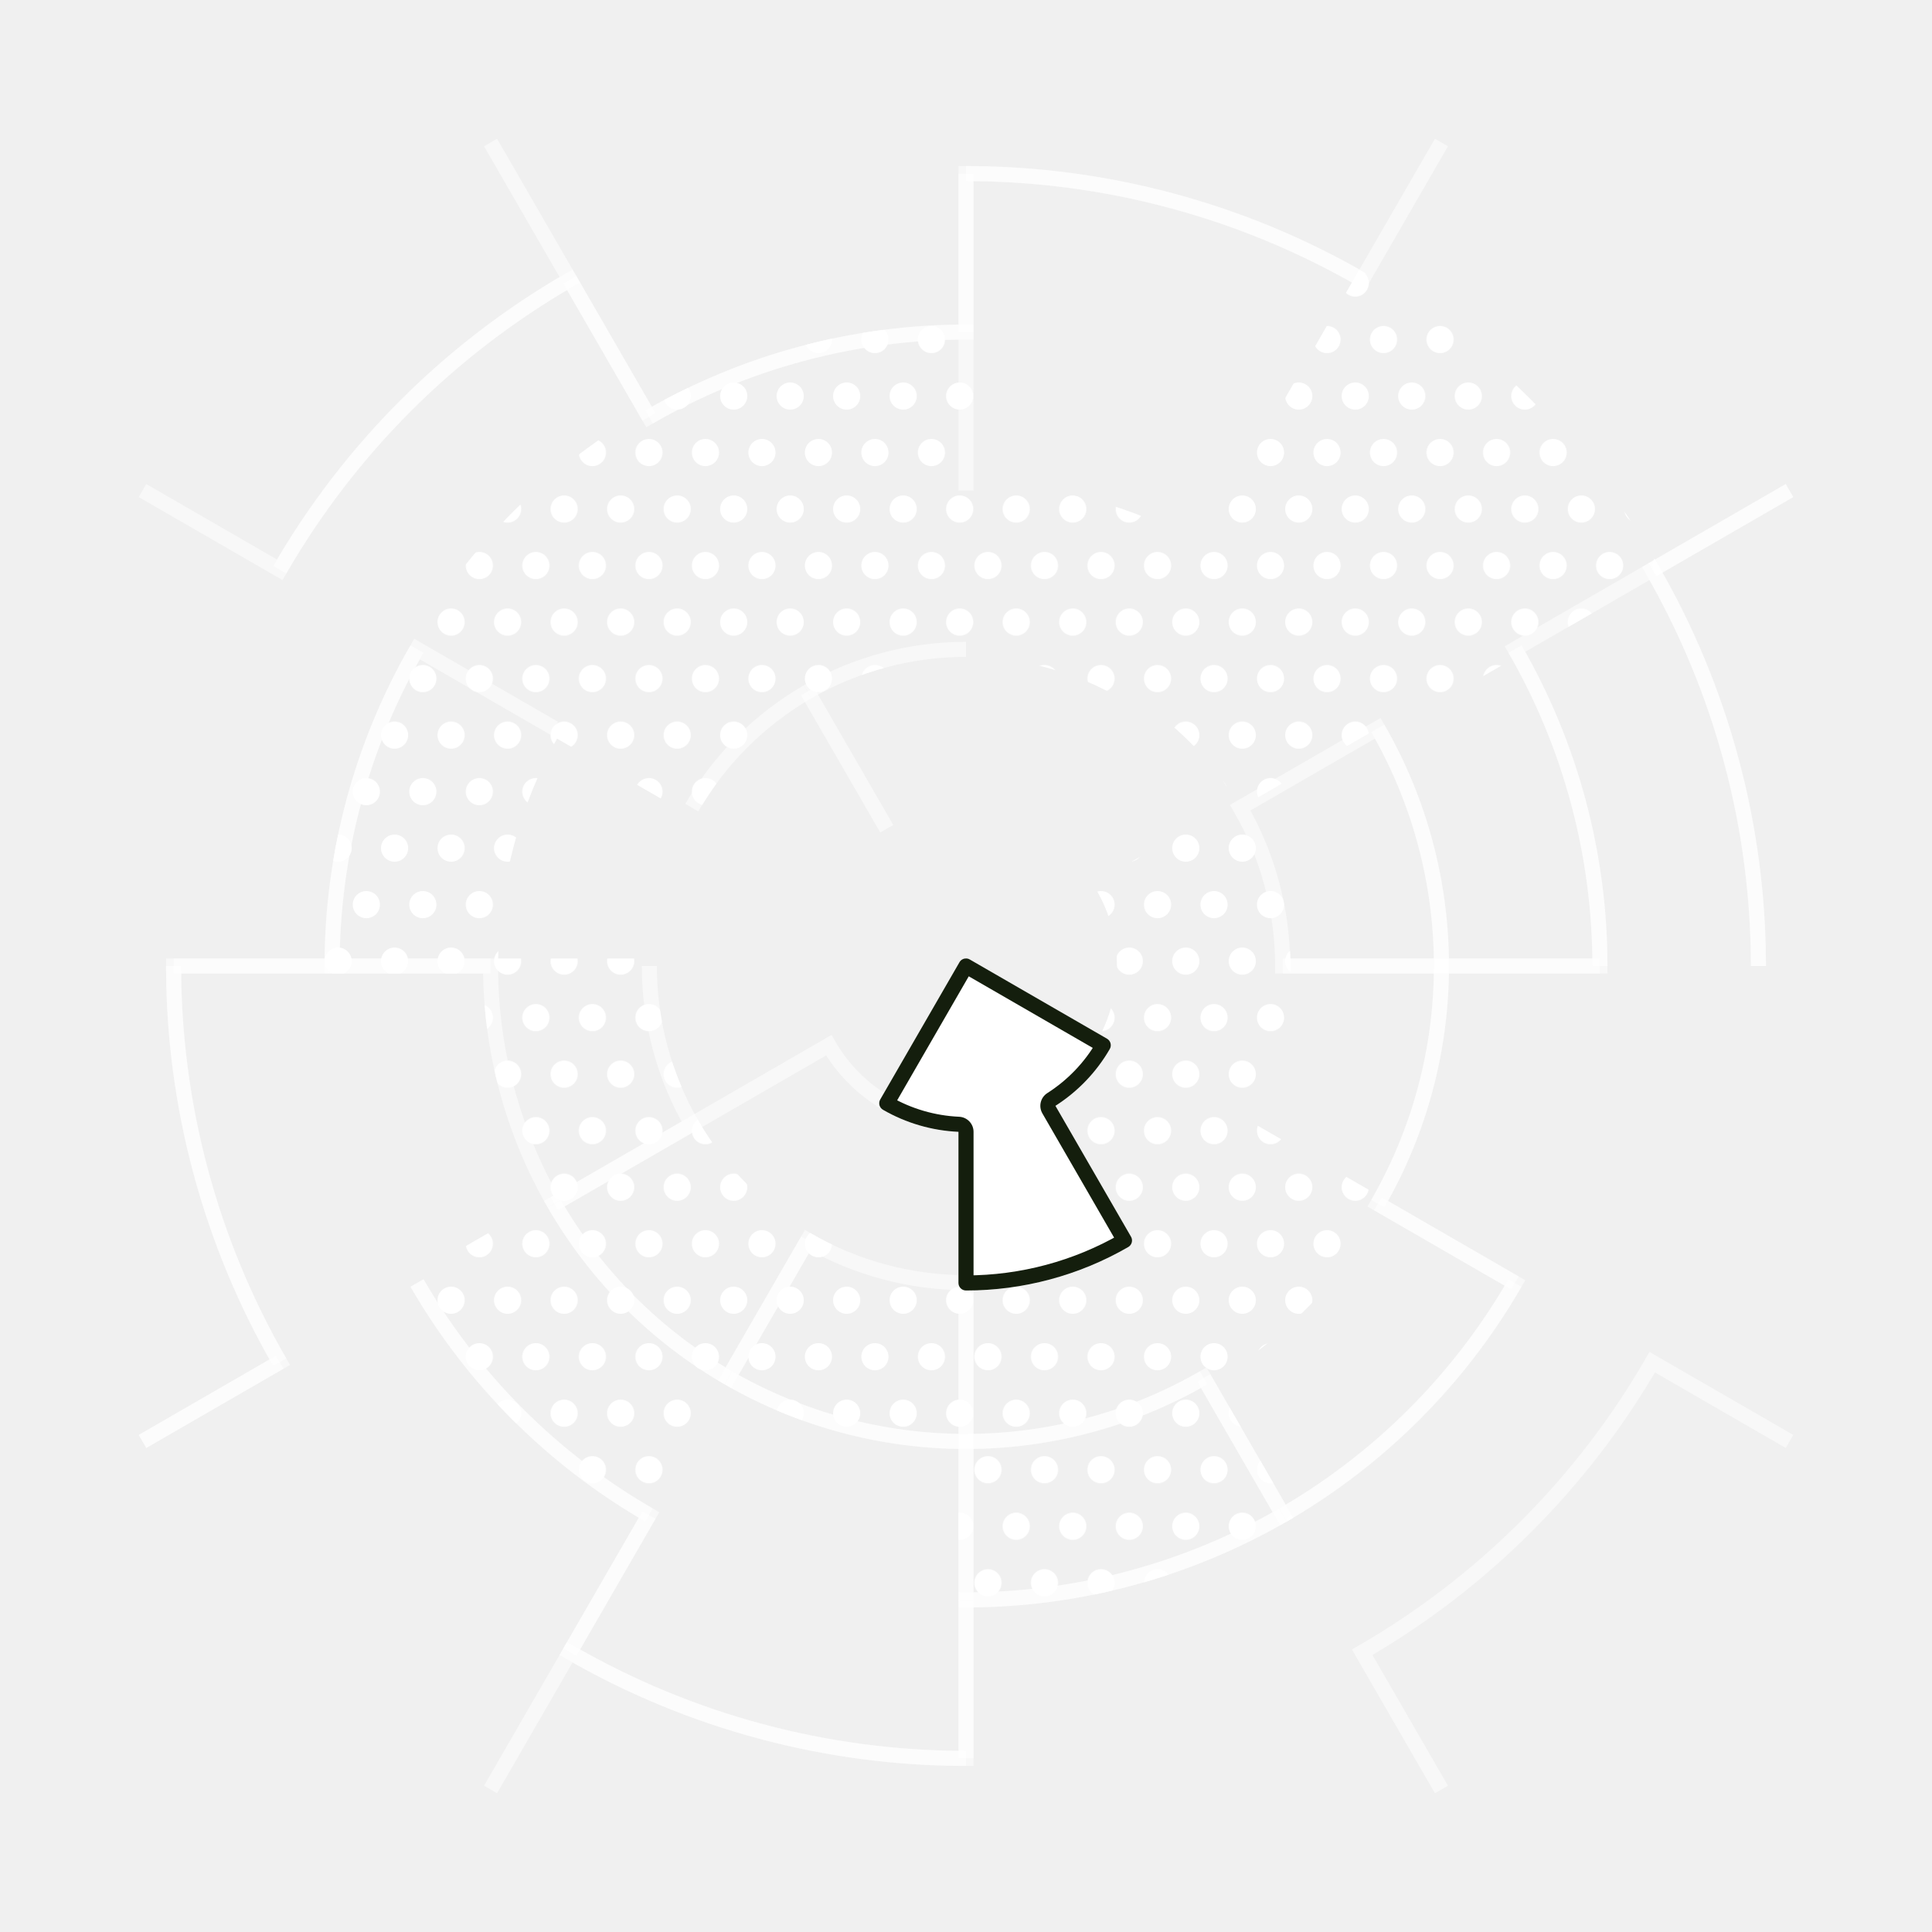
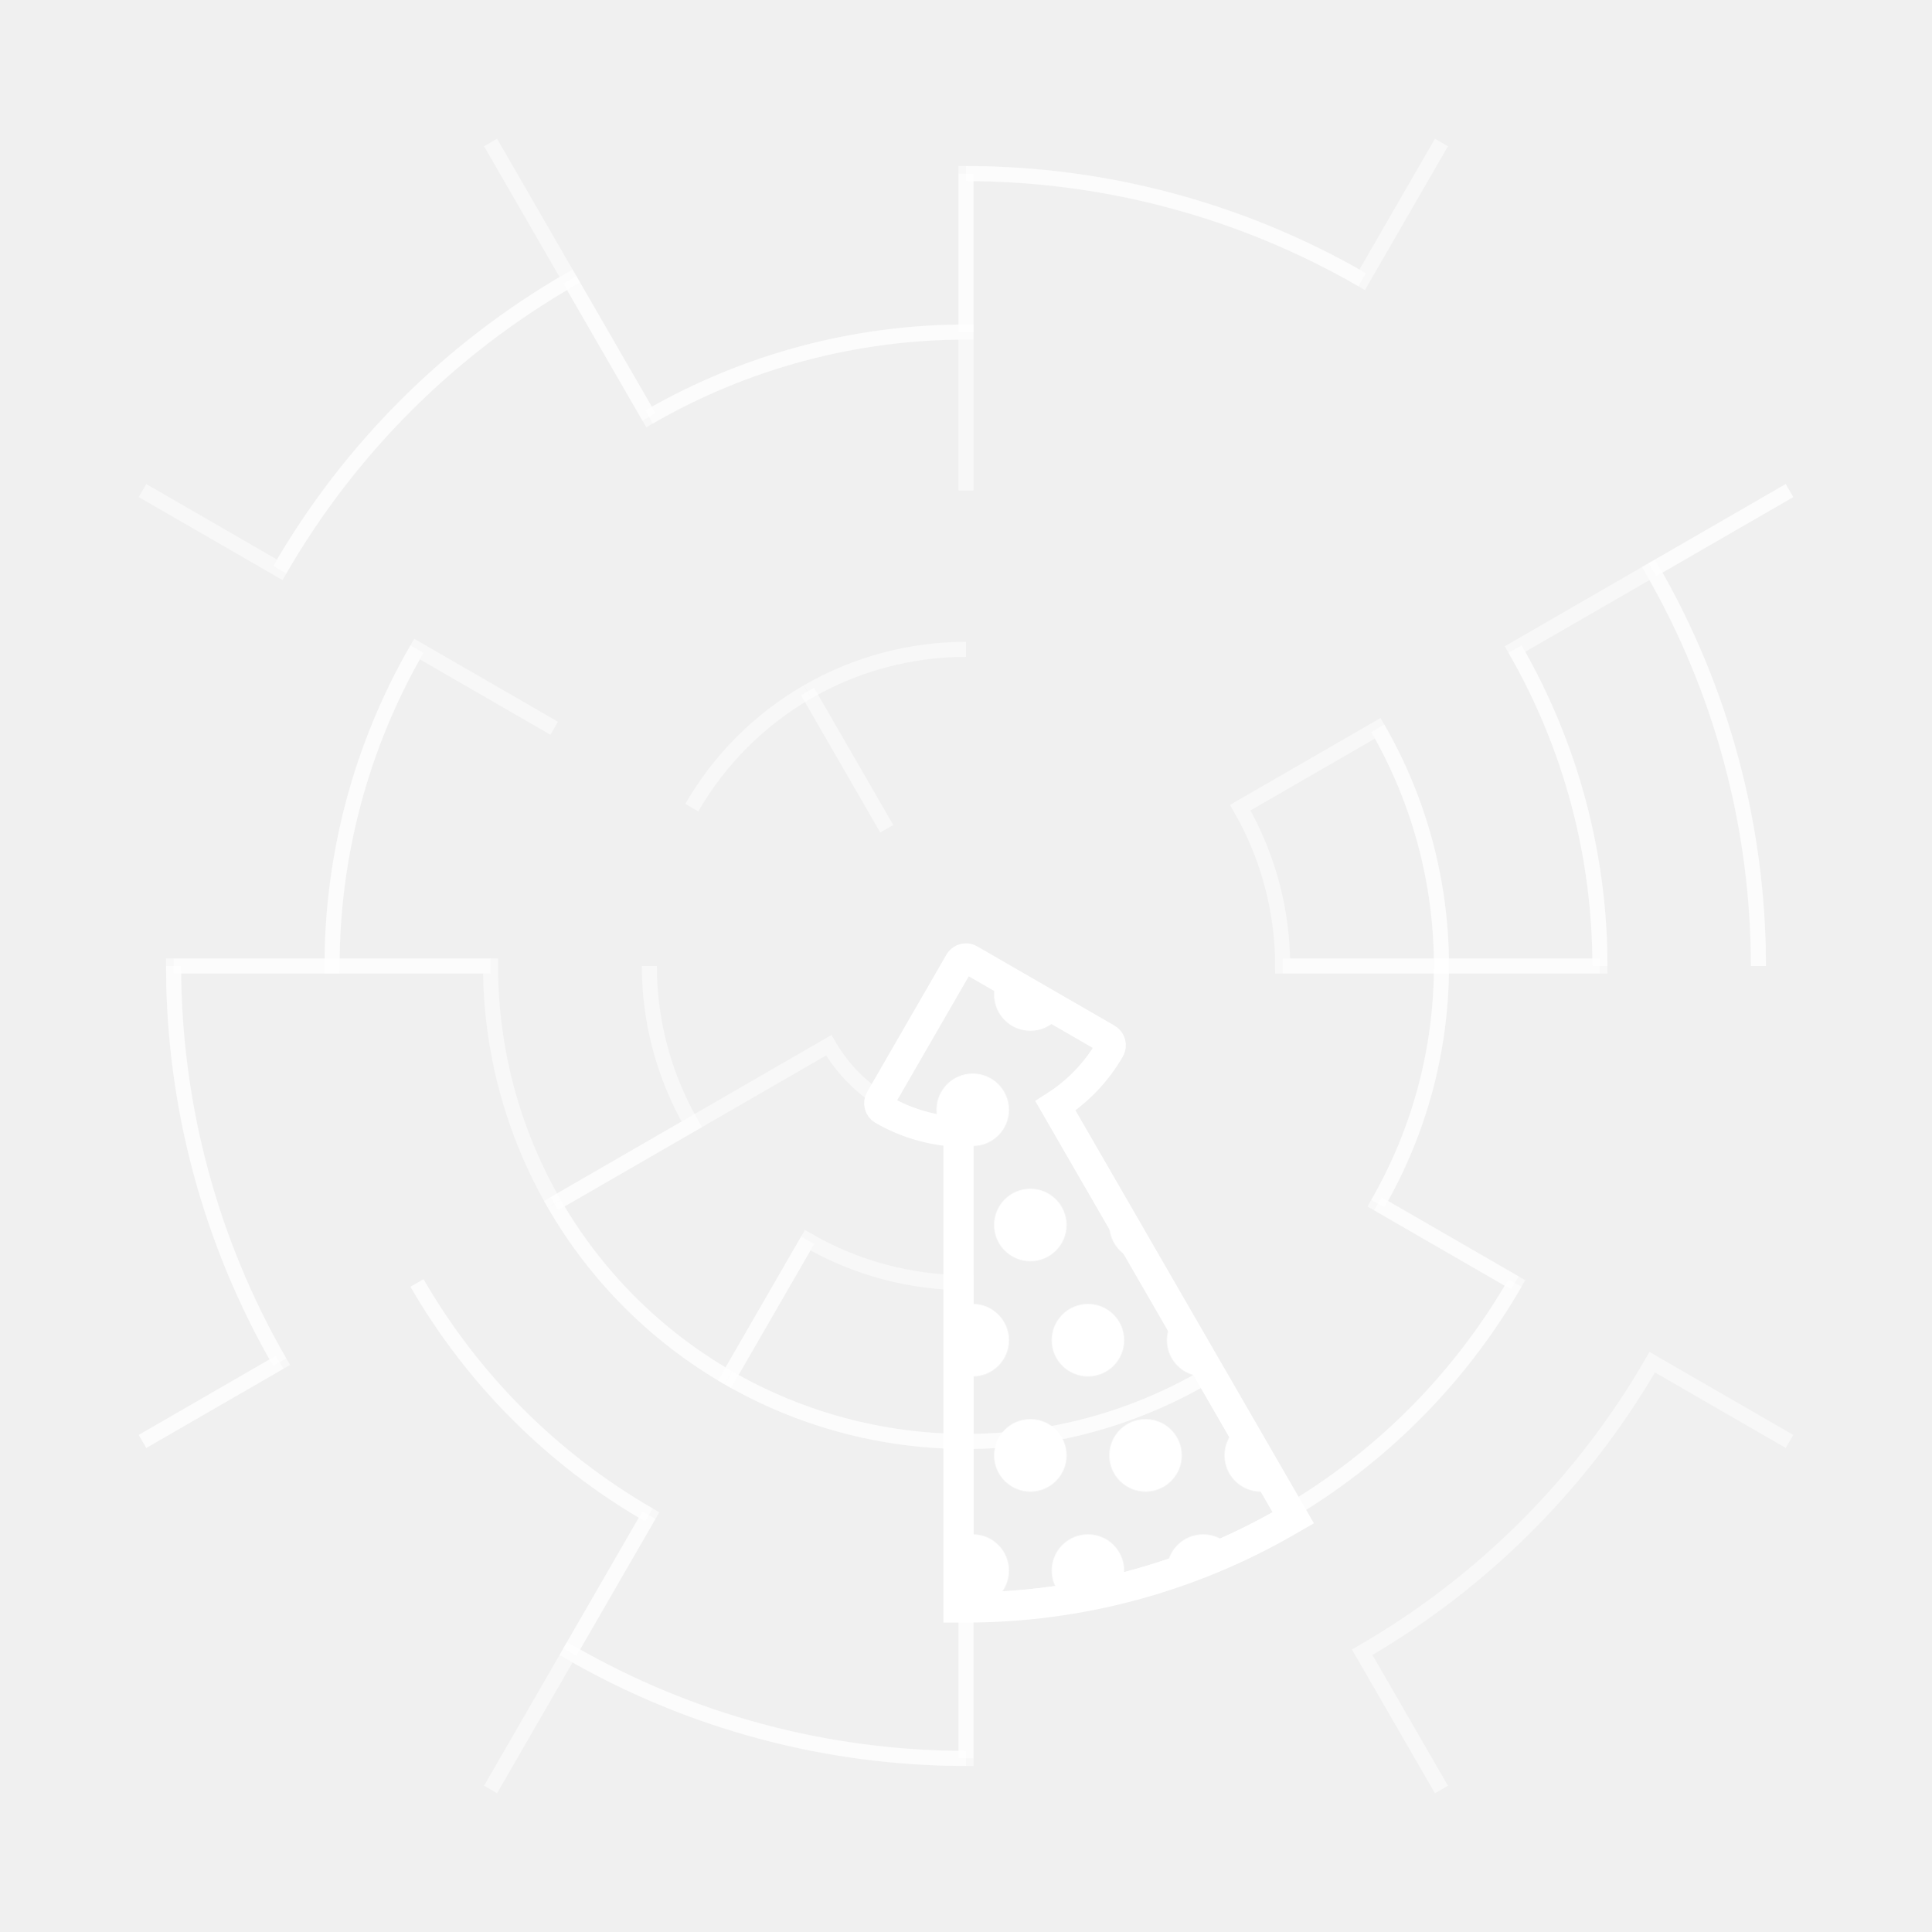
<svg xmlns="http://www.w3.org/2000/svg" xmlns:xlink="http://www.w3.org/1999/xlink" width="128" height="128" viewBox="0 0 128 128" fill="none">
-   <path d="M90.5 18.101C98.557 22.752 105.248 29.443 109.899 37.5L110.149 37.933L109.717 38.183L101.056 43.183L100.623 43.433L91.53 48.683L91.097 48.933L90.847 48.5L82.619 53.25C84.423 56.374 85.408 59.899 85.492 63.5H85.5V64.5H85.492C85.412 67.934 84.509 71.298 82.861 74.312L91.53 79.317L91.963 79.567L91.713 80C88.988 84.72 85.103 88.664 80.431 91.46L85.433 100.123L85.683 100.556L85.25 100.806C78.789 104.536 71.46 106.5 64 106.5H63.5V95.996C58.222 95.914 53.047 94.527 48.435 91.959L43.433 100.623L43.183 101.056L42.75 100.806C36.289 97.076 30.924 91.711 27.194 85.25L26.944 84.817L27.377 84.567L36.04 79.564C33.473 74.953 32.086 69.777 32.004 64.5H21.5V64C21.5 56.706 23.378 49.539 26.947 43.185L26.944 43.183L27.444 42.317L27.447 42.318C31.08 36.194 36.194 31.08 42.318 27.447L42.317 27.444L43.183 26.944L43.185 26.947C49.539 23.378 56.706 21.5 64 21.5H64.5V32.003C69.777 32.085 74.953 33.473 79.564 36.04L84.567 27.377L89.817 18.283L90.067 17.851L90.5 18.101ZM64 43.522C60.405 43.522 56.874 44.467 53.761 46.265C50.648 48.062 48.062 50.648 46.265 53.761L46.015 54.193L45.582 53.943L36.906 48.935C34.426 53.394 33.086 58.398 33.004 63.5H43.522V64C43.522 67.595 44.467 71.126 46.265 74.239C48.062 77.353 50.648 79.938 53.761 81.735C56.874 83.533 60.405 84.478 64 84.478C67.428 84.478 70.797 83.616 73.802 81.978L68.817 73.344L68.567 72.91L69 72.66C70.52 71.782 71.782 70.52 72.66 69C73.538 67.48 74 65.755 74 64C74 62.245 73.538 60.52 72.66 59L72.41 58.567L72.844 58.317L81.911 53.081C80.171 50.226 77.773 47.829 74.918 46.089L74.673 46.515L74.239 46.265C71.126 44.467 67.595 43.522 64 43.522Z" fill="url(#pattern0_388_2)" />
-   <path d="M118.56 95.5L109.465 90.249C104.857 98.23 98.23 104.857 90.249 109.465L95.5 118.56" stroke="white" stroke-opacity="0.5" />
+   <path d="M64.039 63.5C64.052 63.501 64.065 63.504 64.078 63.506C64.093 63.508 64.107 63.51 64.12 63.514C64.123 63.514 64.126 63.515 64.129 63.516C64.143 63.519 64.156 63.525 64.169 63.529C64.172 63.53 64.174 63.531 64.177 63.532C64.182 63.534 64.188 63.536 64.193 63.538C64.208 63.544 64.222 63.552 64.236 63.56C64.24 63.562 64.245 63.564 64.249 63.566L73.343 68.817C73.582 68.955 73.663 69.26 73.526 69.499C72.644 71.027 71.407 72.316 69.925 73.264L85.682 100.556L85.249 100.806C78.789 104.536 71.46 106.5 63.999 106.5H63.499L63.5 85.009C63.5 85.006 63.499 85.003 63.499 85V74.986C61.742 74.906 60.027 74.407 58.499 73.525C58.385 73.459 58.3 73.35 58.266 73.222C58.232 73.094 58.251 72.957 58.317 72.843L63.567 63.749C63.57 63.743 63.575 63.737 63.578 63.731L63.58 63.727C63.586 63.718 63.591 63.71 63.597 63.702C63.602 63.696 63.607 63.69 63.612 63.684C63.615 63.679 63.62 63.675 63.623 63.671C63.627 63.666 63.631 63.662 63.635 63.657C63.639 63.654 63.642 63.649 63.646 63.646L63.657 63.635C63.66 63.632 63.663 63.629 63.666 63.626C63.672 63.621 63.679 63.616 63.685 63.611C63.701 63.599 63.717 63.586 63.734 63.575C63.737 63.573 63.742 63.572 63.745 63.569C63.752 63.566 63.758 63.561 63.765 63.558C63.771 63.555 63.776 63.551 63.782 63.548C63.79 63.544 63.797 63.541 63.805 63.538C63.81 63.536 63.815 63.535 63.82 63.533C63.836 63.527 63.852 63.52 63.87 63.516C63.874 63.514 63.879 63.514 63.883 63.513C63.886 63.512 63.889 63.511 63.892 63.511C63.941 63.5 63.991 63.496 64.039 63.5Z" fill="url(#pattern0_416_1235)" />
+   <path d="M95.5 118.56L90.249 109.465C98.23 104.857 104.857 98.23 109.465 90.249L118.56 95.5" stroke="white" stroke-opacity="0.5" />
  <path d="M32.5 118.559L37.751 109.464C45.732 114.072 54.785 116.498 64 116.498" stroke="white" stroke-opacity="0.5" />
  <path d="M9.44 95.5L18.535 90.249" stroke="white" stroke-opacity="0.5" />
-   <path d="M9.44 95.5L18.535 90.249C13.928 82.268 11.502 73.215 11.502 64" stroke="white" stroke-opacity="0.5" />
-   <path d="M9.44 32.5L18.535 37.751C23.143 29.77 29.77 23.143 37.751 18.535L32.5 9.44" stroke="white" stroke-opacity="0.5" />
+   <path d="M11.502 64C11.502 73.215 13.928 82.268 18.535 90.249L9.44 95.5" stroke="white" stroke-opacity="0.5" />
+   <path d="M32.5 9.44L37.751 18.535C29.77 23.143 23.143 29.77 18.535 37.751L9.44 32.5" stroke="white" stroke-opacity="0.5" />
  <path d="M95.5 9.44L90.249 18.535C82.268 13.928 73.215 11.502 64 11.502" stroke="white" stroke-opacity="0.5" />
  <path d="M118.56 32.5L109.465 37.751" stroke="white" stroke-opacity="0.5" />
-   <path d="M118.56 32.5L109.465 37.751C114.072 45.732 116.498 54.785 116.498 64" stroke="white" stroke-opacity="0.5" />
-   <path d="M85 100.373C91.385 96.686 96.687 91.384 100.373 84.999" stroke="white" stroke-opacity="0.5" />
-   <path d="M64 116.499L64 105.999C71.373 105.999 78.615 104.059 85 100.373" stroke="white" stroke-opacity="0.5" />
-   <path d="M43 100.373L37.75 109.466C45.731 114.074 54.785 116.499 64 116.499L64 105.999" stroke="white" stroke-opacity="0.5" />
-   <path d="M37.75 109.466L43 100.373C36.615 96.686 31.314 91.384 27.627 84.999" stroke="white" stroke-opacity="0.5" />
-   <path d="M18.534 90.249C13.926 82.269 11.5 73.215 11.5 63.999H22" stroke="white" stroke-opacity="0.5" />
-   <path d="M11.5 63.999H22C22 56.627 23.941 49.384 27.627 42.999" stroke="white" stroke-opacity="0.5" />
+   <path d="M116.498 64C116.498 54.785 114.072 45.732 109.465 37.751L118.56 32.5" stroke="white" stroke-opacity="0.5" />
+   <path d="M85 100.373C91.385 96.687 96.687 91.385 100.373 85" stroke="white" stroke-opacity="0.5" />
+   <path d="M64 116.5L64 106C71.373 106 78.615 104.059 85 100.373" stroke="white" stroke-opacity="0.5" />
+   <path d="M43 100.373L37.75 109.466C45.731 114.074 54.785 116.5 64 116.5L64 106" stroke="white" stroke-opacity="0.5" />
+   <path d="M27.627 85C31.314 91.385 36.615 96.687 43 100.373L37.75 109.466" stroke="white" stroke-opacity="0.5" />
+   <path d="M18.534 90.25C13.926 82.269 11.5 73.216 11.5 64H22" stroke="white" stroke-opacity="0.5" />
+   <path d="M27.627 43C23.941 49.385 22 56.627 22 64H11.5" stroke="white" stroke-opacity="0.5" />
  <path d="M18.534 37.749C23.142 29.768 29.769 23.141 37.75 18.533L43 27.627" stroke="white" stroke-opacity="0.5" />
-   <path d="M37.75 18.533L43 27.626C49.385 23.94 56.628 22 64 22V11.499" stroke="white" stroke-opacity="0.5" />
-   <path d="M90.25 18.533C82.269 13.925 73.216 11.499 64 11.499V22" stroke="white" stroke-opacity="0.5" />
-   <path d="M116.5 63.999C116.5 54.784 114.074 45.73 109.467 37.749L100.373 42.999C104.06 49.384 106 56.627 106 63.999" stroke="white" stroke-opacity="0.5" />
-   <path d="M106 64.001H95.5C95.5 69.53 94.044 74.962 91.279 79.751L100.373 85.001" stroke="white" stroke-opacity="0.5" />
-   <path d="M79.75 91.28L85 100.374C91.385 96.687 96.687 91.385 100.373 85.001L91.28 79.751" stroke="white" stroke-opacity="0.5" />
-   <path d="M85 100.374C78.615 104.06 71.372 106 64 106L64 95.501C69.529 95.501 74.961 94.045 79.75 91.28L85 100.374Z" stroke="white" stroke-opacity="0.5" />
-   <path d="M64 106V95.501C58.47 95.501 53.038 94.045 48.25 91.28" stroke="white" stroke-opacity="0.5" />
-   <path d="M43 100.374C36.615 96.687 31.313 91.385 27.627 85.001M36.72 79.751C39.485 84.539 43.461 88.516 48.25 91.28" stroke="white" stroke-opacity="0.5" />
-   <path d="M22 64.001H32.5C32.5 69.53 33.955 74.962 36.72 79.751" stroke="white" stroke-opacity="0.5" />
-   <path d="M36.72 48.251L27.627 43.001C23.94 49.385 22 56.628 22 64.001H32.5" stroke="white" stroke-opacity="0.5" />
-   <path d="M43 27.627C49.385 23.941 56.627 22 64 22V32.501" stroke="white" stroke-opacity="0.5" />
-   <path d="M100.373 43.001C104.059 49.385 106 56.628 106 64.001L95.5 64.001C95.5 58.471 94.044 53.039 91.279 48.251" stroke="white" stroke-opacity="0.5" />
+   <path d="M64 11.5V22C56.628 22 49.385 23.941 43 27.627L37.75 18.534" stroke="white" stroke-opacity="0.5" />
+   <path d="M90.25 18.534C82.269 13.926 73.216 11.5 64 11.5V22" stroke="white" stroke-opacity="0.5" />
+   <path d="M116.5 64C116.5 54.784 114.074 45.731 109.467 37.75L100.373 43C104.06 49.385 106 56.627 106 64" stroke="white" stroke-opacity="0.5" />
+   <path d="M100.373 85L91.279 79.75C94.044 74.961 95.5 69.529 95.5 64H106" stroke="white" stroke-opacity="0.5" />
+   <path d="M79.75 91.28L85 100.373C91.385 96.687 96.687 91.385 100.373 85L91.28 79.75" stroke="white" stroke-opacity="0.5" />
+   <path d="M85 100.373C78.615 104.059 71.372 106 64 106L64 95.5C69.529 95.5 74.961 94.044 79.75 91.28L85 100.373Z" stroke="white" stroke-opacity="0.5" />
+   <path d="M48.25 91.28C53.038 94.044 58.47 95.5 64 95.5V106" stroke="white" stroke-opacity="0.5" />
+   <path d="M43 100.373C36.615 96.687 31.313 91.385 27.627 85M36.72 79.75C39.485 84.539 43.461 88.515 48.25 91.28" stroke="white" stroke-opacity="0.5" />
+   <path d="M22 64H32.5C32.5 69.529 33.955 74.961 36.72 79.75" stroke="white" stroke-opacity="0.5" />
+   <path d="M36.72 48.25L27.627 43C23.94 49.385 22 56.627 22 64H32.5" stroke="white" stroke-opacity="0.5" />
+   <path d="M43 27.627C49.385 23.941 56.627 22 64 22V32.5" stroke="white" stroke-opacity="0.5" />
+   <path d="M100.373 43C104.059 49.385 106 56.627 106 64L95.5 64C95.5 58.471 94.044 53.039 91.279 48.25" stroke="white" stroke-opacity="0.5" />
  <path d="M91.28 79.75C94.044 74.961 95.5 69.529 95.5 64H84.979" stroke="white" stroke-opacity="0.5" />
  <path d="M79.75 91.28C74.961 94.044 69.529 95.5 64 95.5L64 84.979" stroke="white" stroke-opacity="0.5" />
-   <path d="M64 95.5C58.471 95.5 53.039 94.044 48.25 91.28L53.511 82.168C56.7 84.01 60.317 84.979 64 84.979L64 95.5Z" stroke="white" stroke-opacity="0.5" />
+   <path d="M64 95.5C58.471 95.5 53.039 94.045 48.25 91.28L53.511 82.168C56.7 84.01 60.317 84.979 64 84.979L64 95.5Z" stroke="white" stroke-opacity="0.5" />
  <path d="M45.832 74.489L36.72 79.75C39.485 84.538 43.461 88.515 48.25 91.28L53.511 82.168" stroke="white" stroke-opacity="0.5" />
-   <path d="M36.72 79.75L45.832 74.49C43.99 71.3 43.021 67.683 43.021 64" stroke="white" stroke-opacity="0.5" />
-   <path d="M45.831 53.51C47.673 50.321 50.321 47.673 53.51 45.831" stroke="white" stroke-opacity="0.5" />
+   <path d="M43.021 64C43.021 67.683 43.99 71.3 45.832 74.49L36.72 79.75" stroke="white" stroke-opacity="0.5" />
+   <path d="M53.51 45.831C50.321 47.673 47.673 50.321 45.831 53.51" stroke="white" stroke-opacity="0.5" />
  <path d="M64 43.021C60.317 43.021 56.7 43.99 53.511 45.832" stroke="white" stroke-opacity="0.5" />
-   <path d="M91.28 48.25C94.044 53.039 95.5 58.471 95.5 64L84.979 64C84.979 60.317 84.01 56.7 82.168 53.511L91.28 48.25Z" stroke="white" stroke-opacity="0.5" />
-   <path d="M58.75 73.093C60.346 74.014 62.157 74.499 64 74.499V84.999" stroke="white" stroke-opacity="0.5" />
-   <path d="M58.75 73.093C57.154 72.171 55.829 70.846 54.907 69.249L45.814 74.499" stroke="white" stroke-opacity="0.5" />
-   <path d="M58.75 54.906L53.5 45.813" stroke="white" stroke-opacity="0.5" />
-   <path d="M64 74.501C62.157 74.501 60.346 74.015 58.75 73.094L64 64.001" stroke="white" stroke-opacity="0.5" />
-   <mask id="path-42-inside-1_388_2" fill="white">
-     <path d="M64.04 63.501C64.053 63.502 64.066 63.505 64.079 63.507C64.093 63.509 64.107 63.511 64.121 63.515C64.124 63.515 64.127 63.516 64.13 63.517C64.139 63.519 64.148 63.523 64.158 63.526C64.167 63.529 64.176 63.533 64.184 63.536C64.187 63.537 64.19 63.538 64.193 63.539C64.211 63.547 64.228 63.555 64.244 63.565C64.25 63.568 64.257 63.571 64.263 63.574L64.277 63.583L73.344 68.817C73.582 68.956 73.664 69.261 73.526 69.5C72.644 71.028 71.407 72.316 69.925 73.264L74.933 81.936C75 82.05 75.017 82.187 74.983 82.315C74.949 82.443 74.865 82.553 74.751 82.619C71.482 84.506 67.774 85.499 64 85.499C63.724 85.499 63.5 85.276 63.5 85V74.987C61.742 74.907 60.027 74.408 58.5 73.526C58.385 73.46 58.301 73.351 58.266 73.223C58.232 73.095 58.251 72.959 58.317 72.844L63.567 63.75C63.569 63.747 63.572 63.744 63.574 63.74C63.576 63.737 63.577 63.734 63.579 63.731C63.585 63.722 63.591 63.712 63.597 63.703C63.602 63.697 63.607 63.691 63.612 63.685C63.616 63.68 63.62 63.676 63.624 63.672C63.628 63.667 63.631 63.663 63.636 63.658C63.639 63.654 63.642 63.65 63.646 63.647L63.657 63.636C63.66 63.632 63.664 63.629 63.668 63.626C63.673 63.621 63.678 63.617 63.683 63.613C63.699 63.601 63.714 63.588 63.731 63.577C63.739 63.572 63.748 63.569 63.756 63.565C63.761 63.562 63.766 63.558 63.771 63.556C63.775 63.554 63.779 63.551 63.783 63.549C63.79 63.545 63.798 63.542 63.805 63.539C63.812 63.536 63.819 63.535 63.825 63.532C63.84 63.527 63.854 63.521 63.87 63.517L63.886 63.513C63.897 63.51 63.908 63.509 63.92 63.507C63.96 63.5 64 63.498 64.04 63.501Z" />
-   </mask>
-   <path d="M64.04 63.501C64.053 63.502 64.066 63.505 64.079 63.507C64.093 63.509 64.107 63.511 64.121 63.515C64.124 63.515 64.127 63.516 64.13 63.517C64.139 63.519 64.148 63.523 64.158 63.526C64.167 63.529 64.176 63.533 64.184 63.536C64.187 63.537 64.19 63.538 64.193 63.539C64.211 63.547 64.228 63.555 64.244 63.565C64.25 63.568 64.257 63.571 64.263 63.574L64.277 63.583L73.344 68.817C73.582 68.956 73.664 69.261 73.526 69.5C72.644 71.028 71.407 72.316 69.925 73.264L74.933 81.936C75 82.05 75.017 82.187 74.983 82.315C74.949 82.443 74.865 82.553 74.751 82.619C71.482 84.506 67.774 85.499 64 85.499C63.724 85.499 63.5 85.276 63.5 85V74.987C61.742 74.907 60.027 74.408 58.5 73.526C58.385 73.46 58.301 73.351 58.266 73.223C58.232 73.095 58.251 72.959 58.317 72.844L63.567 63.75C63.569 63.747 63.572 63.744 63.574 63.74C63.576 63.737 63.577 63.734 63.579 63.731C63.585 63.722 63.591 63.712 63.597 63.703C63.602 63.697 63.607 63.691 63.612 63.685C63.616 63.68 63.62 63.676 63.624 63.672C63.628 63.667 63.631 63.663 63.636 63.658C63.639 63.654 63.642 63.65 63.646 63.647L63.657 63.636C63.66 63.632 63.664 63.629 63.668 63.626C63.673 63.621 63.678 63.617 63.683 63.613C63.699 63.601 63.714 63.588 63.731 63.577C63.739 63.572 63.748 63.569 63.756 63.565C63.761 63.562 63.766 63.558 63.771 63.556C63.775 63.554 63.779 63.551 63.783 63.549C63.79 63.545 63.798 63.542 63.805 63.539C63.812 63.536 63.819 63.535 63.825 63.532C63.84 63.527 63.854 63.521 63.87 63.517L63.886 63.513C63.897 63.51 63.908 63.509 63.92 63.507C63.96 63.5 64 63.498 64.04 63.501Z" fill="white" />
-   <path d="M64.04 63.501L63.958 64.498L63.961 64.498L64.04 63.501ZM64.079 63.507L64.24 62.52L64.237 62.519L64.079 63.507ZM64.121 63.515L63.876 64.484L63.879 64.485L64.121 63.515ZM64.13 63.517L64.389 62.551L64.388 62.551L64.13 63.517ZM64.158 63.526L64.475 62.578L64.475 62.578L64.158 63.526ZM64.184 63.536L64.556 62.608L64.555 62.607L64.184 63.536ZM64.193 63.539L63.804 64.46L63.806 64.461L64.193 63.539ZM64.244 63.565L64.734 62.693L64.734 62.693L64.244 63.565ZM64.263 63.574L63.736 64.425L63.748 64.432L64.263 63.574ZM64.277 63.583L63.763 64.441C63.767 64.443 63.772 64.446 63.777 64.449L64.277 63.583ZM73.344 68.817L73.845 67.952L73.844 67.951L73.344 68.817ZM73.526 69.5L74.392 70L74.392 70L73.526 69.5ZM69.925 73.264L69.387 72.421C68.936 72.709 68.792 73.301 69.06 73.764L69.925 73.264ZM74.933 81.936L75.799 81.436L75.799 81.436L74.933 81.936ZM74.983 82.315L75.949 82.574L75.949 82.574L74.983 82.315ZM74.751 82.619L75.251 83.485L75.252 83.485L74.751 82.619ZM64 85.499L63.999 86.499H64L64 85.499ZM63.5 85H62.5L62.5 85.001L63.5 85ZM63.5 74.987H64.5C64.5 74.453 64.079 74.013 63.545 73.988L63.5 74.987ZM58.5 73.526L58 74.392L58 74.392L58.5 73.526ZM58.266 73.223L57.3 73.481L57.3 73.482L58.266 73.223ZM58.317 72.844L57.451 72.344L57.451 72.344L58.317 72.844ZM63.567 63.75L62.701 63.25L62.701 63.25L63.567 63.75ZM63.574 63.74L64.428 64.261L64.428 64.26L63.574 63.74ZM63.579 63.731L62.736 63.194L62.735 63.194L63.579 63.731ZM63.597 63.703L64.402 64.297L64.403 64.296L63.597 63.703ZM63.612 63.685L62.836 63.054L62.836 63.055L63.612 63.685ZM63.624 63.672L64.378 64.329L64.378 64.328L63.624 63.672ZM63.636 63.658L62.906 62.974L62.905 62.975L63.636 63.658ZM63.646 63.647L62.939 62.939L62.939 62.94L63.646 63.647ZM63.657 63.636L62.97 62.909C62.964 62.915 62.957 62.922 62.95 62.929L63.657 63.636ZM63.668 63.626L63.003 62.879L63.002 62.879L63.668 63.626ZM63.683 63.613L64.317 64.387L64.318 64.386L63.683 63.613ZM63.731 63.577L63.194 62.734L63.194 62.734L63.731 63.577ZM63.756 63.565L63.266 62.693L63.266 62.693L63.756 63.565ZM63.771 63.556L63.314 62.666L63.313 62.667L63.771 63.556ZM63.783 63.549L64.215 64.451L64.216 64.45L63.783 63.549ZM63.805 63.539L64.194 64.46L64.196 64.46L63.805 63.539ZM63.825 63.532L63.475 62.596L63.473 62.596L63.825 63.532ZM63.87 63.517L63.627 62.547C63.622 62.548 63.616 62.549 63.61 62.551L63.87 63.517ZM63.886 63.513L63.655 62.54L63.643 62.543L63.886 63.513ZM63.92 63.507L63.76 62.52L63.757 62.52L63.92 63.507ZM64.04 63.501L63.961 64.498C63.943 64.496 63.928 64.495 63.917 64.493C63.907 64.492 63.899 64.491 63.896 64.49C63.894 64.49 63.892 64.489 63.898 64.49C63.901 64.491 63.91 64.493 63.921 64.494L64.079 63.507L64.237 62.519C64.241 62.52 64.244 62.52 64.241 62.52C64.24 62.52 64.231 62.518 64.222 62.517C64.205 62.514 64.166 62.508 64.119 62.504L64.04 63.501ZM64.079 63.507L63.918 64.494C63.921 64.494 63.924 64.495 63.926 64.495C63.928 64.495 63.929 64.496 63.93 64.496C63.932 64.496 63.93 64.496 63.927 64.495C63.921 64.494 63.902 64.491 63.876 64.484L64.121 63.515L64.365 62.545C64.326 62.535 64.293 62.529 64.273 62.525C64.263 62.524 64.254 62.522 64.249 62.521C64.24 62.52 64.244 62.52 64.24 62.52L64.079 63.507ZM64.121 63.515L63.879 64.485C63.895 64.489 63.907 64.492 63.915 64.493C63.918 64.494 63.921 64.495 63.923 64.495C63.924 64.495 63.925 64.495 63.925 64.495C63.925 64.495 63.925 64.495 63.925 64.495C63.925 64.495 63.923 64.495 63.921 64.495C63.918 64.494 63.915 64.493 63.91 64.492C63.901 64.49 63.888 64.487 63.871 64.483L64.13 63.517L64.388 62.551C64.37 62.546 64.355 62.542 64.345 62.54C64.335 62.538 64.327 62.536 64.326 62.536C64.323 62.535 64.325 62.536 64.325 62.536C64.326 62.536 64.328 62.536 64.331 62.537C64.337 62.538 64.348 62.541 64.362 62.544L64.121 63.515ZM64.13 63.517L63.87 64.482C63.849 64.477 63.832 64.471 63.82 64.467C63.809 64.464 63.801 64.461 63.799 64.46C63.798 64.46 63.798 64.459 63.799 64.46C63.8 64.46 63.803 64.461 63.806 64.463C63.812 64.465 63.825 64.47 63.841 64.475L64.158 63.526L64.475 62.578C64.486 62.582 64.494 62.585 64.496 62.585C64.497 62.586 64.497 62.586 64.496 62.585C64.495 62.585 64.492 62.584 64.489 62.583C64.478 62.578 64.439 62.564 64.389 62.551L64.13 63.517ZM64.158 63.526L63.841 64.475C63.825 64.47 63.815 64.466 63.814 64.465L64.184 63.536L64.555 62.607C64.536 62.6 64.508 62.589 64.475 62.578L64.158 63.526ZM64.184 63.536L63.813 64.465C63.843 64.477 63.868 64.485 63.883 64.49C63.89 64.492 63.896 64.494 63.9 64.495C63.902 64.496 63.903 64.496 63.904 64.496C63.904 64.496 63.906 64.497 63.905 64.496C63.905 64.496 63.904 64.496 63.903 64.496C63.902 64.496 63.9 64.495 63.898 64.494C63.894 64.493 63.887 64.491 63.878 64.488C63.862 64.483 63.836 64.474 63.804 64.46L64.193 63.539L64.582 62.618C64.549 62.604 64.521 62.594 64.504 62.588C64.494 62.585 64.487 62.583 64.482 62.581C64.477 62.58 64.473 62.579 64.473 62.579C64.471 62.578 64.473 62.579 64.475 62.58C64.478 62.58 64.484 62.582 64.49 62.584C64.504 62.588 64.527 62.596 64.556 62.608L64.184 63.536ZM64.193 63.539L63.806 64.461C63.789 64.454 63.776 64.448 63.767 64.443C63.763 64.441 63.76 64.439 63.758 64.438C63.755 64.437 63.754 64.436 63.754 64.436L64.244 63.565L64.734 62.693C64.702 62.675 64.648 62.645 64.58 62.617L64.193 63.539ZM64.244 63.565L63.754 64.436C63.773 64.447 63.789 64.455 63.797 64.459C63.802 64.462 63.806 64.463 63.807 64.464C63.808 64.465 63.809 64.465 63.809 64.465C63.81 64.465 63.809 64.465 63.809 64.465C63.809 64.465 63.806 64.464 63.803 64.462C63.799 64.46 63.794 64.458 63.788 64.454C63.776 64.448 63.758 64.438 63.736 64.425L64.263 63.574L64.788 62.724C64.764 62.709 64.743 62.697 64.728 62.689C64.713 62.681 64.701 62.675 64.697 62.673C64.696 62.673 64.695 62.672 64.695 62.672C64.694 62.672 64.694 62.672 64.694 62.672C64.695 62.672 64.697 62.673 64.7 62.674C64.705 62.677 64.718 62.684 64.734 62.693L64.244 63.565ZM64.263 63.574L63.748 64.432L63.763 64.441L64.277 63.583L64.792 62.725L64.777 62.717L64.263 63.574ZM64.277 63.583L63.777 64.449L72.844 69.683L73.344 68.817L73.844 67.951L64.777 62.717L64.277 63.583ZM73.344 68.817L72.842 69.683C72.604 69.545 72.522 69.24 72.66 69L73.526 69.5L74.392 70C74.806 69.282 74.56 68.366 73.845 67.952L73.344 68.817ZM73.526 69.5L72.66 69C71.859 70.388 70.735 71.559 69.387 72.421L69.925 73.264L70.464 74.106C72.08 73.073 73.429 71.667 74.392 70L73.526 69.5ZM69.925 73.264L69.06 73.764L74.067 82.436L74.933 81.936L75.799 81.436L70.791 72.764L69.925 73.264ZM74.933 81.936L74.067 82.436C74 82.319 73.983 82.183 74.017 82.057L74.983 82.315L75.949 82.574C76.051 82.191 75.999 81.781 75.799 81.436L74.933 81.936ZM74.983 82.315L74.017 82.057C74.051 81.93 74.134 81.821 74.25 81.754L74.751 82.619L75.252 83.485C75.597 83.285 75.847 82.956 75.949 82.574L74.983 82.315ZM74.751 82.619L74.251 81.753C71.135 83.552 67.598 84.499 64 84.499L64 85.499L64 86.499C67.949 86.499 71.83 85.46 75.251 83.485L74.751 82.619ZM64 85.499L64.001 84.499C64.274 84.499 64.499 84.721 64.5 84.999L63.5 85L62.5 85.001C62.501 85.831 63.174 86.498 63.999 86.499L64 85.499ZM63.5 85H64.5V74.987H63.5H62.5V85H63.5ZM63.5 74.987L63.545 73.988C61.947 73.916 60.388 73.462 59 72.66L58.5 73.526L58 74.392C59.667 75.355 61.538 75.899 63.454 75.986L63.5 74.987ZM58.5 73.526L59 72.66C59.114 72.726 59.197 72.834 59.232 72.963L58.266 73.223L57.3 73.482C57.404 73.867 57.656 74.194 58 74.392L58.5 73.526ZM58.266 73.223L59.232 72.964C59.268 73.097 59.247 73.233 59.184 73.343L58.317 72.844L57.451 72.344C57.255 72.684 57.196 73.092 57.3 73.481L58.266 73.223ZM58.317 72.844L59.183 73.344L64.433 64.25L63.567 63.75L62.701 63.25L57.451 72.344L58.317 72.844ZM63.567 63.75L64.433 64.25C64.414 64.283 64.397 64.308 64.386 64.324C64.38 64.332 64.376 64.338 64.373 64.342C64.37 64.346 64.368 64.349 64.368 64.349C64.368 64.349 64.368 64.349 64.368 64.349C64.368 64.349 64.368 64.348 64.368 64.348C64.369 64.347 64.37 64.346 64.371 64.344C64.374 64.341 64.378 64.336 64.383 64.329C64.388 64.322 64.394 64.312 64.402 64.301C64.409 64.29 64.418 64.276 64.428 64.261L63.574 63.74L62.72 63.22C62.738 63.191 62.753 63.169 62.762 63.157C62.766 63.151 62.77 63.146 62.772 63.144C62.773 63.142 62.775 63.139 62.773 63.142C62.773 63.142 62.77 63.146 62.766 63.151C62.763 63.155 62.758 63.163 62.752 63.171C62.739 63.188 62.721 63.215 62.701 63.25L63.567 63.75ZM63.574 63.74L64.428 64.26C64.44 64.24 64.45 64.224 64.455 64.214C64.457 64.209 64.46 64.205 64.461 64.203C64.461 64.201 64.462 64.201 64.462 64.2C64.462 64.2 64.462 64.2 64.462 64.2C64.463 64.199 64.462 64.199 64.462 64.2C64.462 64.2 64.461 64.202 64.46 64.205C64.458 64.208 64.456 64.212 64.452 64.218C64.446 64.229 64.436 64.247 64.422 64.269L63.579 63.731L62.735 63.194C62.721 63.217 62.71 63.236 62.703 63.249C62.699 63.255 62.696 63.261 62.694 63.265C62.692 63.268 62.691 63.271 62.69 63.272C62.689 63.274 62.69 63.272 62.691 63.271C62.692 63.27 62.693 63.267 62.696 63.262C62.7 63.254 62.709 63.239 62.72 63.22L63.574 63.74ZM63.579 63.731L64.422 64.269C64.426 64.263 64.43 64.257 64.43 64.256C64.432 64.253 64.431 64.254 64.43 64.256C64.428 64.26 64.418 64.276 64.402 64.297L63.597 63.703L62.793 63.109C62.771 63.139 62.754 63.165 62.745 63.178C62.741 63.185 62.737 63.191 62.736 63.193C62.734 63.196 62.735 63.195 62.736 63.194L63.579 63.731ZM63.597 63.703L64.403 64.296C64.395 64.307 64.388 64.315 64.386 64.317C64.385 64.319 64.385 64.32 64.385 64.319C64.385 64.319 64.386 64.318 64.386 64.317C64.387 64.317 64.388 64.316 64.389 64.315L63.612 63.685L62.836 63.055C62.835 63.055 62.835 63.055 62.834 63.056C62.834 63.057 62.833 63.058 62.832 63.059C62.83 63.062 62.827 63.066 62.823 63.07C62.816 63.079 62.805 63.093 62.792 63.11L63.597 63.703ZM63.612 63.685L64.388 64.315C64.373 64.334 64.36 64.348 64.352 64.357C64.347 64.362 64.344 64.366 64.341 64.368C64.339 64.371 64.337 64.373 64.337 64.373C64.337 64.373 64.337 64.374 64.337 64.373C64.337 64.373 64.338 64.372 64.338 64.372C64.34 64.37 64.343 64.367 64.346 64.364C64.352 64.357 64.364 64.345 64.378 64.329L63.624 63.672L62.87 63.015C62.882 63.001 62.891 62.991 62.896 62.986C62.898 62.984 62.9 62.982 62.9 62.982C62.901 62.981 62.901 62.981 62.9 62.982C62.9 62.982 62.9 62.983 62.899 62.983C62.897 62.986 62.888 62.994 62.878 63.005C62.868 63.017 62.853 63.033 62.836 63.054L63.612 63.685ZM63.624 63.672L64.378 64.328C64.385 64.32 64.391 64.313 64.394 64.31C64.395 64.308 64.397 64.307 64.397 64.306C64.398 64.305 64.397 64.306 64.397 64.306C64.396 64.307 64.393 64.311 64.388 64.317C64.383 64.323 64.375 64.331 64.366 64.341L63.636 63.658L62.905 62.975C62.883 62.999 62.867 63.019 62.862 63.024C62.861 63.025 62.86 63.027 62.859 63.027C62.859 63.028 62.859 63.028 62.86 63.027C62.861 63.026 62.864 63.021 62.869 63.016L63.624 63.672ZM63.636 63.658L64.365 64.342C64.373 64.334 64.379 64.326 64.383 64.323C64.385 64.321 64.386 64.319 64.387 64.318C64.388 64.317 64.387 64.318 64.387 64.318C64.387 64.319 64.383 64.323 64.378 64.328C64.372 64.334 64.364 64.343 64.353 64.353L63.646 63.647L62.939 62.94C62.927 62.952 62.917 62.962 62.909 62.97C62.902 62.978 62.897 62.984 62.895 62.987C62.894 62.987 62.893 62.988 62.893 62.989C62.893 62.989 62.893 62.989 62.892 62.989C62.892 62.989 62.892 62.989 62.892 62.989C62.892 62.99 62.892 62.989 62.893 62.988C62.895 62.986 62.9 62.981 62.906 62.974L63.636 63.658ZM63.646 63.647L64.353 64.354L64.364 64.343L63.657 63.636L62.95 62.929L62.939 62.939L63.646 63.647ZM63.657 63.636L64.344 64.363C64.339 64.367 64.335 64.371 64.333 64.372C64.332 64.374 64.331 64.374 64.333 64.373L63.668 63.626L63.002 62.879C63 62.882 62.986 62.894 62.97 62.909L63.657 63.636ZM63.668 63.626L64.332 64.373C64.322 64.382 64.313 64.39 64.308 64.394C64.302 64.399 64.298 64.403 64.297 64.403C64.296 64.404 64.296 64.404 64.296 64.403C64.297 64.403 64.298 64.402 64.3 64.401C64.303 64.398 64.309 64.393 64.317 64.387L63.683 63.613L63.05 62.84C63.055 62.836 63.059 62.833 63.059 62.832C63.059 62.832 63.059 62.832 63.059 62.833C63.058 62.833 63.056 62.834 63.054 62.836C63.048 62.841 63.028 62.857 63.003 62.879L63.668 63.626ZM63.683 63.613L64.318 64.386C64.327 64.379 64.323 64.382 64.317 64.387C64.31 64.392 64.293 64.405 64.268 64.421L63.731 63.577L63.194 62.734C63.118 62.782 63.058 62.833 63.049 62.84L63.683 63.613ZM63.731 63.577L64.268 64.421C64.241 64.438 64.219 64.45 64.204 64.458C64.196 64.462 64.19 64.465 64.186 64.467C64.182 64.469 64.179 64.471 64.178 64.471C64.177 64.472 64.177 64.472 64.178 64.471C64.178 64.471 64.179 64.471 64.18 64.47C64.182 64.469 64.187 64.467 64.192 64.464C64.203 64.459 64.222 64.449 64.246 64.436L63.756 63.565L63.266 62.693C63.285 62.682 63.3 62.674 63.307 62.671C63.31 62.669 63.313 62.668 63.313 62.668C63.315 62.667 63.31 62.669 63.309 62.67C63.304 62.672 63.289 62.68 63.27 62.689C63.252 62.699 63.225 62.714 63.194 62.734L63.731 63.577ZM63.756 63.565L64.245 64.436C64.252 64.433 64.257 64.43 64.26 64.428C64.261 64.427 64.262 64.427 64.262 64.427C64.263 64.426 64.262 64.427 64.262 64.427C64.261 64.428 64.257 64.43 64.252 64.433C64.246 64.436 64.239 64.44 64.229 64.445L63.771 63.556L63.313 62.667C63.29 62.679 63.272 62.689 63.265 62.693C63.263 62.694 63.258 62.697 63.259 62.696C63.259 62.696 63.26 62.696 63.261 62.695C63.262 62.695 63.264 62.694 63.266 62.693L63.756 63.565ZM63.771 63.556L64.228 64.445C64.256 64.431 64.278 64.418 64.291 64.41C64.297 64.406 64.303 64.403 64.306 64.401C64.307 64.4 64.308 64.399 64.309 64.399C64.309 64.399 64.309 64.399 64.31 64.399C64.31 64.399 64.31 64.399 64.309 64.399C64.309 64.399 64.307 64.4 64.303 64.403C64.299 64.405 64.293 64.409 64.285 64.413C64.27 64.422 64.246 64.436 64.215 64.451L63.783 63.549L63.35 62.647C63.318 62.663 63.291 62.678 63.275 62.688C63.266 62.693 63.259 62.697 63.254 62.7C63.249 62.703 63.246 62.705 63.245 62.706C63.242 62.707 63.245 62.706 63.246 62.705C63.248 62.704 63.252 62.701 63.257 62.698C63.268 62.691 63.288 62.68 63.314 62.666L63.771 63.556ZM63.783 63.549L64.216 64.45C64.201 64.457 64.19 64.462 64.187 64.464C64.185 64.464 64.184 64.465 64.186 64.464C64.186 64.464 64.19 64.462 64.194 64.46L63.805 63.539L63.417 62.618C63.417 62.618 63.417 62.618 63.416 62.618C63.416 62.618 63.416 62.618 63.414 62.619C63.412 62.62 63.407 62.622 63.402 62.624C63.391 62.629 63.372 62.637 63.349 62.648L63.783 63.549ZM63.805 63.539L64.196 64.46C64.174 64.469 64.157 64.475 64.145 64.48C64.139 64.481 64.135 64.483 64.131 64.484C64.128 64.485 64.126 64.486 64.125 64.486C64.124 64.487 64.124 64.487 64.125 64.487C64.125 64.486 64.126 64.486 64.126 64.486C64.128 64.485 64.131 64.484 64.135 64.483C64.144 64.48 64.159 64.475 64.177 64.468L63.825 63.532L63.473 62.596C63.488 62.591 63.5 62.587 63.505 62.585C63.506 62.585 63.507 62.584 63.508 62.584C63.508 62.584 63.509 62.584 63.509 62.584C63.51 62.583 63.507 62.584 63.505 62.585C63.501 62.586 63.49 62.59 63.475 62.595C63.461 62.6 63.44 62.608 63.415 62.618L63.805 63.539ZM63.825 63.532L64.175 64.469C64.181 64.467 64.19 64.463 64.19 64.463C64.192 64.462 64.191 64.463 64.187 64.464C64.181 64.466 64.159 64.474 64.129 64.482L63.87 63.517L63.61 62.551C63.565 62.563 63.528 62.576 63.507 62.584C63.496 62.587 63.487 62.591 63.482 62.593C63.481 62.593 63.48 62.594 63.479 62.594C63.478 62.594 63.477 62.595 63.476 62.595C63.475 62.596 63.475 62.596 63.475 62.596L63.825 63.532ZM63.87 63.517L64.112 64.487L64.128 64.483L63.886 63.513L63.643 62.543L63.627 62.547L63.87 63.517ZM63.886 63.513L64.116 64.486C64.1 64.49 64.086 64.492 64.076 64.494C64.067 64.496 64.06 64.497 64.058 64.497C64.056 64.498 64.055 64.498 64.056 64.498C64.057 64.498 64.057 64.498 64.059 64.497C64.063 64.497 64.072 64.495 64.082 64.493L63.92 63.507L63.757 62.52C63.762 62.519 63.765 62.519 63.763 62.519C63.763 62.519 63.755 62.52 63.748 62.522C63.732 62.524 63.697 62.53 63.655 62.54L63.886 63.513ZM63.92 63.507L64.079 64.494C64.059 64.497 64.016 64.502 63.958 64.498L64.04 63.501L64.122 62.504C63.984 62.493 63.861 62.503 63.76 62.52L63.92 63.507Z" fill="#141E0D" mask="url(#path-42-inside-1_388_2)" />
+   <path d="M91.28 48.25C94.045 53.039 95.5 58.471 95.5 64L84.979 64C84.979 60.317 84.01 56.7 82.168 53.511L91.28 48.25Z" stroke="white" stroke-opacity="0.5" />
+   <path d="M58.75 73.093C60.346 74.015 62.157 74.5 64 74.5V85" stroke="white" stroke-opacity="0.5" />
+   <path d="M58.75 73.093C57.154 72.172 55.829 70.846 54.907 69.25L45.814 74.5" stroke="white" stroke-opacity="0.5" />
+   <path d="M58.75 54.907L53.5 45.813" stroke="white" stroke-opacity="0.5" />
+   <path d="M64.04 63.501C64.053 63.502 64.066 63.505 64.079 63.507C64.093 63.51 64.107 63.512 64.121 63.515C64.124 63.516 64.127 63.516 64.13 63.517C64.139 63.52 64.149 63.524 64.158 63.527C64.167 63.53 64.176 63.533 64.184 63.537C64.187 63.538 64.19 63.538 64.193 63.539C64.211 63.547 64.228 63.556 64.244 63.565C64.25 63.568 64.257 63.571 64.263 63.575L64.277 63.583L73.344 68.818C73.582 68.956 73.664 69.262 73.526 69.5C72.644 71.028 71.407 72.316 69.926 73.264L74.933 81.936C74.935 81.938 74.935 81.941 74.936 81.944L79.931 90.596L80.183 91.03L85.683 100.555L85.25 100.805C78.789 104.535 71.46 106.499 64 106.499H63.5V74.988C61.743 74.908 60.027 74.409 58.5 73.527C58.385 73.461 58.301 73.351 58.267 73.223C58.232 73.095 58.251 72.959 58.317 72.844L63.567 63.75C63.569 63.747 63.572 63.744 63.574 63.741C63.576 63.738 63.577 63.735 63.579 63.732C63.585 63.722 63.591 63.713 63.597 63.704C63.602 63.697 63.607 63.691 63.612 63.685C63.616 63.681 63.62 63.677 63.624 63.672C63.628 63.668 63.632 63.663 63.636 63.659C63.639 63.655 63.643 63.651 63.646 63.647L63.657 63.636C63.661 63.633 63.664 63.63 63.668 63.626C63.673 63.622 63.678 63.618 63.684 63.614C63.699 63.601 63.714 63.588 63.731 63.578C63.739 63.573 63.748 63.569 63.756 63.565C63.761 63.562 63.766 63.559 63.771 63.556C63.775 63.554 63.779 63.551 63.783 63.549C63.79 63.546 63.798 63.543 63.806 63.539C63.812 63.537 63.819 63.535 63.825 63.533C63.84 63.527 63.855 63.521 63.87 63.517L63.886 63.513C63.897 63.511 63.908 63.509 63.92 63.507C63.96 63.501 64 63.498 64.04 63.501Z" stroke="white" stroke-width="2" stroke-miterlimit="16" />
  <defs>
-     <pattern id="pattern0_388_2" patternUnits="userSpaceOnUse" patternTransform="matrix(3.744 0 0 7.488 21.5 17.8506)" preserveAspectRatio="none" viewBox="0 0 12.48 24.96" width="1" height="1">
-       <use xlink:href="#pattern0_388_2_inner" transform="translate(-12.48 0)" />
-       <g id="pattern0_388_2_inner">
+     <pattern id="pattern0_416_1235" patternUnits="userSpaceOnUse" patternTransform="matrix(7.632 0 0 15.264 58.2319 63.496)" preserveAspectRatio="none" viewBox="0 0 9.54 19.08" width="1" height="1">
+       <use xlink:href="#pattern0_416_1235_inner" transform="translate(-9.54 0)" />
+       <g id="pattern0_416_1235_inner">
        <path d="M6 3C6 4.657 4.657 6 3 6C1.343 6 0 4.657 0 3C0 1.343 1.343 0 3 0C4.657 0 6 1.343 6 3Z" fill="white" />
      </g>
-       <use xlink:href="#pattern0_388_2_inner" transform="translate(-6.24 12.48)" />
-       <use xlink:href="#pattern0_388_2_inner" transform="translate(6.24 12.48)" />
+       <use xlink:href="#pattern0_416_1235_inner" transform="translate(-4.77 9.54)" />
+       <use xlink:href="#pattern0_416_1235_inner" transform="translate(4.77 9.54)" />
    </pattern>
  </defs>
</svg>
